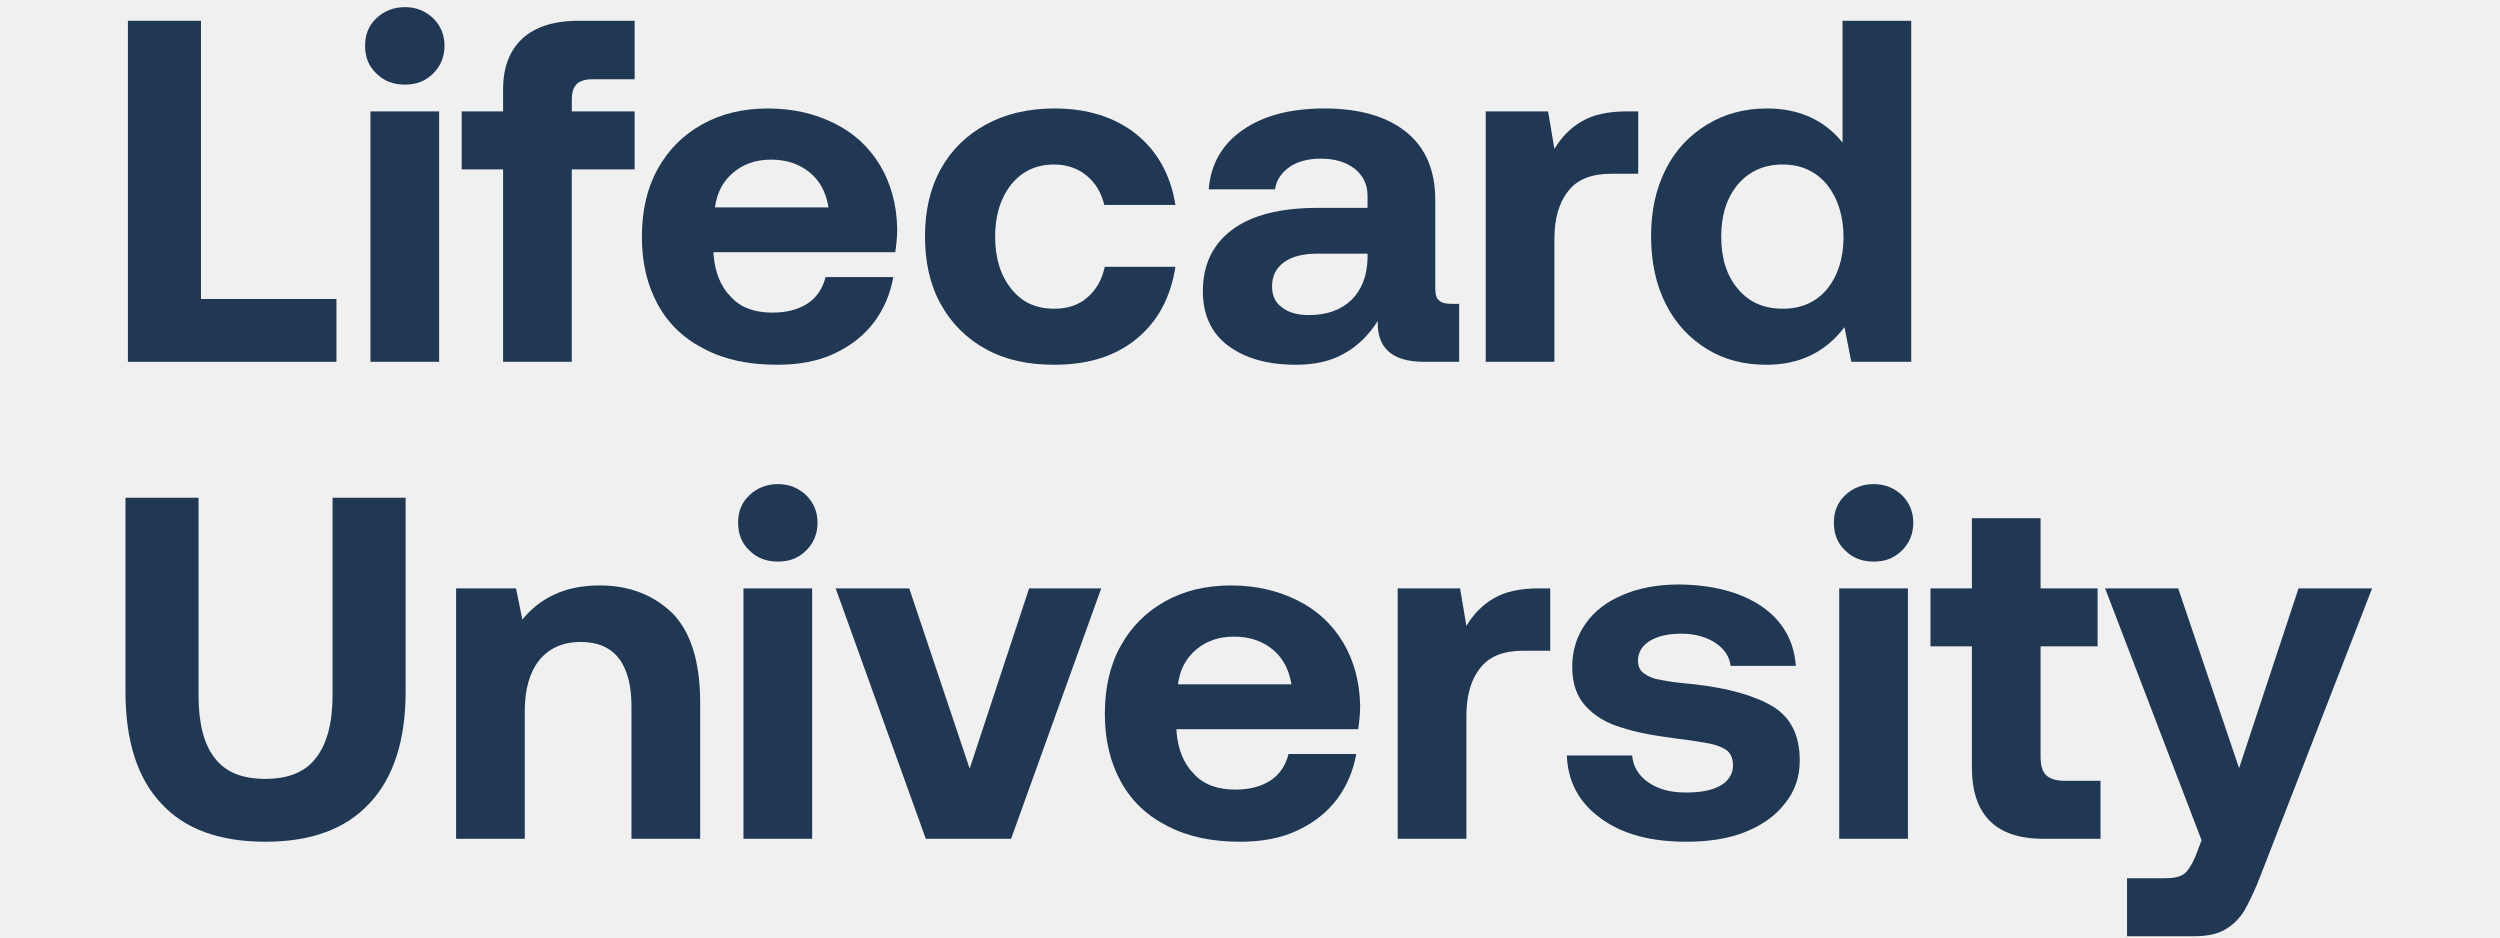
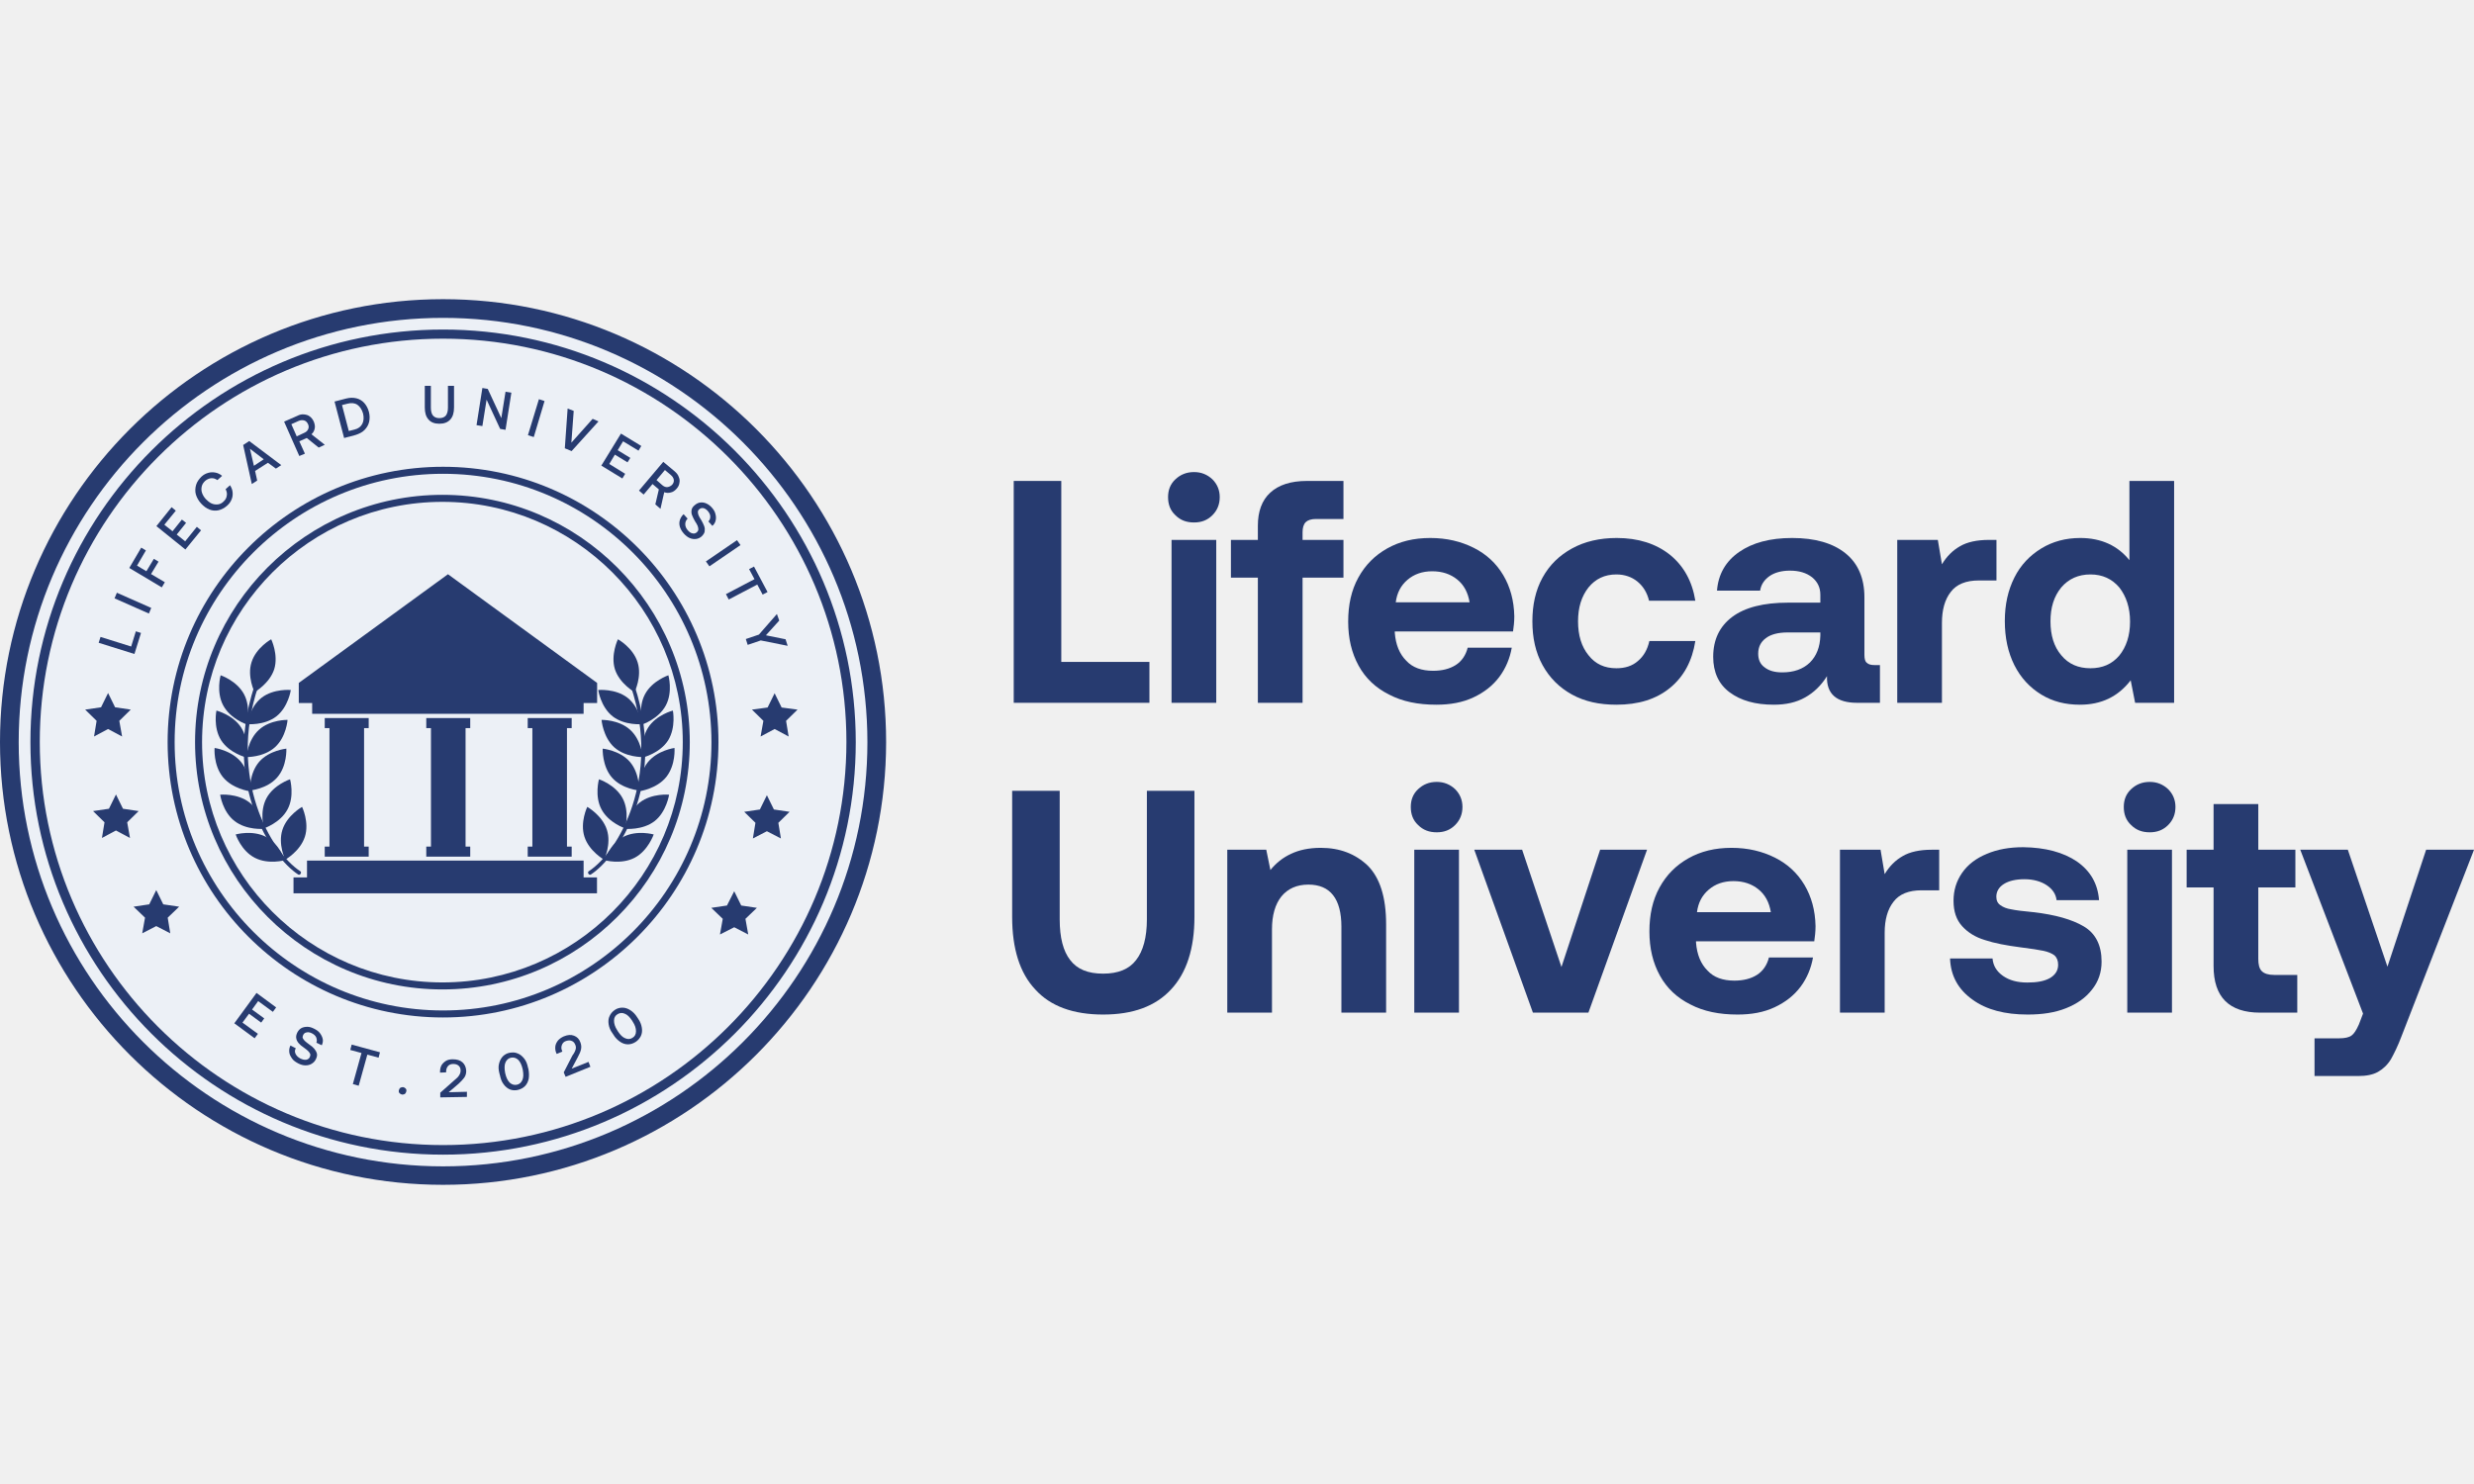
- <svg xmlns="http://www.w3.org/2000/svg" width="120" height="45" viewBox="0 0 138 57" fill="none">
-   <path d="M0.777 21.999V1.263H5.22V18.178H13.456V21.999H0.777Z" fill="#203854" />
-   <path d="M19.344 1.115C19.789 1.559 20.026 2.122 20.026 2.774C20.026 3.455 19.789 4.018 19.344 4.462C18.87 4.936 18.308 5.144 17.626 5.144C16.915 5.144 16.352 4.936 15.878 4.462C15.405 4.018 15.197 3.455 15.197 2.774C15.197 2.122 15.405 1.559 15.878 1.115C16.352 0.671 16.915 0.434 17.626 0.434C18.308 0.434 18.87 0.671 19.344 1.115ZM15.523 6.773H19.7V21.999H15.523V6.773Z" fill="#203854" />
-   <path d="M23.588 6.773V5.44C23.588 4.107 23.973 3.09 24.743 2.359C25.514 1.648 26.639 1.263 28.18 1.263H31.586V4.818H29.009C28.565 4.818 28.239 4.936 28.061 5.114C27.854 5.321 27.765 5.647 27.765 6.062V6.773H31.586V10.298H27.765V21.999H23.588V10.298H21.07V6.773H23.588Z" fill="#203854" />
-   <path d="M32.975 10.298C33.627 9.113 34.516 8.224 35.671 7.573C36.826 6.921 38.159 6.595 39.7 6.595C41.24 6.595 42.573 6.921 43.758 7.513C44.943 8.106 45.861 8.965 46.513 10.061C47.165 11.157 47.52 12.431 47.55 13.912C47.55 14.445 47.49 14.919 47.431 15.334H36.382V15.452C36.471 16.578 36.826 17.437 37.448 18.059C38.041 18.711 38.9 19.007 39.966 19.007C40.796 19.007 41.507 18.829 42.069 18.474C42.632 18.118 43.017 17.556 43.195 16.845H47.313C47.135 17.852 46.75 18.77 46.157 19.57C45.535 20.399 44.736 21.021 43.728 21.495C42.721 21.969 41.566 22.177 40.262 22.177C38.544 22.177 37.093 21.881 35.849 21.229C34.605 20.607 33.657 19.718 33.005 18.533C32.353 17.348 32.027 15.986 32.027 14.416C32.027 12.846 32.324 11.483 32.975 10.298ZM43.373 12.609C43.225 11.69 42.84 10.979 42.218 10.476C41.596 9.972 40.825 9.706 39.877 9.706C38.959 9.706 38.189 9.972 37.567 10.505C36.945 11.039 36.589 11.72 36.471 12.609H43.373Z" fill="#203854" />
-   <path d="M62.096 20.607C60.793 21.673 59.134 22.177 57.09 22.177C55.49 22.177 54.128 21.881 52.943 21.229C51.758 20.577 50.839 19.659 50.188 18.474C49.536 17.289 49.24 15.926 49.24 14.386C49.24 12.846 49.536 11.483 50.188 10.298C50.839 9.113 51.758 8.224 52.943 7.573C54.128 6.921 55.52 6.595 57.12 6.595C59.134 6.595 60.793 7.128 62.096 8.165C63.37 9.202 64.17 10.624 64.466 12.46H60.141C59.963 11.72 59.608 11.127 59.075 10.683C58.541 10.239 57.86 10.002 57.09 10.002C55.994 10.002 55.135 10.416 54.483 11.216C53.831 12.046 53.505 13.083 53.505 14.386C53.505 15.689 53.831 16.756 54.483 17.556C55.135 18.385 55.994 18.77 57.09 18.77C57.89 18.77 58.571 18.563 59.104 18.089C59.637 17.645 59.993 17.022 60.171 16.223H64.466C64.17 18.089 63.4 19.54 62.096 20.607Z" fill="#203854" />
-   <path d="M81.716 18.474V21.999H79.583C77.657 21.999 76.709 21.17 76.769 19.511C76.206 20.399 75.525 21.051 74.725 21.495C73.895 21.969 72.918 22.177 71.792 22.177C70.074 22.177 68.711 21.792 67.674 21.021C66.638 20.251 66.134 19.126 66.134 17.704C66.134 16.104 66.727 14.86 67.911 13.971C69.096 13.083 70.844 12.638 73.125 12.638H76.147V11.898C76.147 11.216 75.88 10.683 75.376 10.268C74.843 9.854 74.162 9.646 73.303 9.646C72.533 9.646 71.881 9.824 71.407 10.15C70.903 10.505 70.607 10.95 70.518 11.512H66.49C66.608 9.972 67.319 8.758 68.563 7.899C69.807 7.039 71.437 6.595 73.51 6.595C75.643 6.595 77.302 7.069 78.487 8.017C79.672 8.965 80.264 10.357 80.264 12.135V17.496C80.264 17.881 80.323 18.148 80.501 18.267C80.649 18.415 80.886 18.474 81.242 18.474H81.716ZM76.147 15.423H73.095C72.207 15.423 71.525 15.601 71.052 15.956C70.578 16.311 70.341 16.785 70.341 17.407C70.341 17.941 70.518 18.385 70.933 18.681C71.348 19.007 71.881 19.155 72.592 19.155C73.658 19.155 74.517 18.859 75.169 18.237C75.791 17.615 76.117 16.785 76.147 15.719V15.423Z" fill="#203854" />
-   <path d="M92.603 6.773V10.565H90.945C89.76 10.565 88.871 10.92 88.338 11.631C87.775 12.342 87.508 13.319 87.508 14.534V21.999H83.332V6.773H87.123L87.508 9.054C87.953 8.313 88.516 7.75 89.197 7.365C89.849 6.98 90.767 6.773 91.892 6.773H92.603Z" fill="#203854" />
-   <path d="M109.203 1.263V21.999H105.56L105.145 19.896C103.96 21.436 102.39 22.177 100.405 22.177C99.043 22.177 97.858 21.881 96.791 21.229C95.725 20.577 94.866 19.659 94.273 18.474C93.681 17.289 93.385 15.926 93.385 14.356C93.385 12.816 93.681 11.483 94.273 10.298C94.866 9.113 95.725 8.224 96.791 7.573C97.858 6.921 99.072 6.595 100.435 6.595C102.39 6.595 103.931 7.306 105.027 8.669V1.263H109.203ZM104.079 17.585C104.73 16.785 105.086 15.719 105.086 14.416C105.086 13.112 104.73 12.046 104.079 11.216C103.397 10.416 102.509 10.002 101.383 10.002C100.257 10.002 99.339 10.416 98.658 11.216C97.976 12.046 97.65 13.083 97.65 14.386C97.65 15.689 97.976 16.756 98.658 17.556C99.339 18.385 100.257 18.77 101.383 18.77C102.509 18.77 103.397 18.385 104.079 17.585Z" fill="#203854" />
-   <path d="M5.072 30.263V42.29C5.072 43.978 5.398 45.252 6.05 46.082C6.702 46.941 7.709 47.355 9.131 47.355C10.523 47.355 11.56 46.941 12.211 46.082C12.863 45.252 13.219 43.978 13.219 42.29V30.263H17.662V42.053C17.662 45.015 16.922 47.296 15.47 48.837C14.018 50.407 11.915 51.177 9.131 51.177C6.346 51.177 4.213 50.407 2.791 48.837C1.34 47.296 0.629 45.015 0.629 42.053V30.263H5.072Z" fill="#203854" />
-   <path d="M33.853 37.254C34.979 38.38 35.571 40.187 35.571 42.734V50.999H31.394V42.971C31.394 40.364 30.358 39.031 28.314 39.031C27.218 39.031 26.388 39.416 25.796 40.127C25.203 40.868 24.907 41.905 24.907 43.208V50.999H20.73V35.773H24.374L24.759 37.669C25.292 37.017 25.914 36.514 26.684 36.158C27.425 35.803 28.343 35.595 29.469 35.595C31.246 35.595 32.698 36.158 33.853 37.254Z" fill="#203854" />
-   <path d="M42.024 30.115C42.469 30.559 42.706 31.122 42.706 31.774C42.706 32.455 42.469 33.018 42.024 33.462C41.55 33.936 40.987 34.144 40.306 34.144C39.595 34.144 39.032 33.936 38.558 33.462C38.084 33.018 37.877 32.455 37.877 31.774C37.877 31.122 38.084 30.559 38.558 30.115C39.032 29.671 39.595 29.434 40.306 29.434C40.987 29.434 41.55 29.671 42.024 30.115ZM38.203 35.773H42.38V50.999H38.203V35.773Z" fill="#203854" />
-   <path d="M43.809 35.773H48.282L51.956 46.733L55.57 35.773H59.954L54.474 50.999H49.289L43.809 35.773Z" fill="#203854" />
-   <path d="M61.123 39.298C61.774 38.113 62.663 37.224 63.818 36.573C64.974 35.921 66.307 35.595 67.847 35.595C69.388 35.595 70.721 35.921 71.905 36.514C73.09 37.106 74.009 37.965 74.66 39.061C75.312 40.157 75.668 41.431 75.697 42.912C75.697 43.445 75.638 43.919 75.579 44.334H64.529V44.452C64.618 45.578 64.974 46.437 65.596 47.059C66.188 47.711 67.047 48.007 68.114 48.007C68.943 48.007 69.654 47.829 70.217 47.474C70.78 47.118 71.165 46.556 71.343 45.845H75.46C75.282 46.852 74.897 47.77 74.305 48.57C73.683 49.399 72.883 50.022 71.876 50.495C70.869 50.969 69.713 51.177 68.41 51.177C66.692 51.177 65.24 50.88 63.996 50.229C62.752 49.607 61.804 48.718 61.152 47.533C60.501 46.348 60.175 44.986 60.175 43.416C60.175 41.846 60.471 40.483 61.123 39.298ZM71.52 41.609C71.372 40.69 70.987 39.979 70.365 39.476C69.743 38.972 68.973 38.706 68.025 38.706C67.106 38.706 66.336 38.972 65.714 39.505C65.092 40.039 64.737 40.72 64.618 41.609H71.52Z" fill="#203854" />
-   <path d="M87.252 35.773V39.565H85.593C84.408 39.565 83.519 39.92 82.986 40.631C82.423 41.342 82.157 42.319 82.157 43.534V50.999H77.98V35.773H81.772L82.157 38.054C82.601 37.313 83.164 36.75 83.845 36.365C84.497 35.98 85.415 35.773 86.541 35.773H87.252Z" fill="#203854" />
-   <path d="M92.235 45.934C92.294 46.615 92.62 47.148 93.212 47.563C93.805 47.977 94.545 48.185 95.493 48.185C96.382 48.185 97.063 48.066 97.596 47.77C98.1 47.474 98.367 47.059 98.367 46.526C98.367 46.141 98.248 45.845 98.011 45.637C97.774 45.46 97.419 45.311 97.004 45.223C96.559 45.134 95.849 45.015 94.871 44.897C93.508 44.719 92.412 44.512 91.524 44.215C90.635 43.949 89.924 43.505 89.391 42.912C88.858 42.319 88.591 41.549 88.591 40.542C88.591 39.565 88.858 38.706 89.391 37.935C89.924 37.165 90.694 36.573 91.701 36.158C92.679 35.743 93.805 35.536 95.108 35.536C97.182 35.566 98.841 36.01 100.114 36.869C101.388 37.758 102.069 38.943 102.188 40.483H98.218C98.159 39.92 97.833 39.446 97.3 39.091C96.767 38.735 96.056 38.528 95.227 38.528C94.427 38.528 93.775 38.676 93.301 38.972C92.827 39.268 92.59 39.683 92.59 40.157C92.59 40.513 92.709 40.779 92.975 40.957C93.212 41.135 93.568 41.283 93.982 41.342C94.397 41.431 95.078 41.52 96.056 41.609C98.1 41.846 99.67 42.29 100.766 42.942C101.862 43.593 102.425 44.689 102.425 46.23C102.425 47.237 102.129 48.096 101.536 48.837C100.944 49.607 100.144 50.17 99.107 50.584C98.07 50.999 96.885 51.177 95.523 51.177C93.39 51.177 91.672 50.732 90.368 49.785C89.035 48.837 88.324 47.563 88.265 45.934H92.235Z" fill="#203854" />
-   <path d="M108.647 30.115C109.091 30.559 109.328 31.122 109.328 31.774C109.328 32.455 109.091 33.018 108.647 33.462C108.173 33.936 107.61 34.144 106.929 34.144C106.218 34.144 105.655 33.936 105.181 33.462C104.707 33.018 104.5 32.455 104.5 31.774C104.5 31.122 104.707 30.559 105.181 30.115C105.655 29.671 106.218 29.434 106.929 29.434C107.61 29.434 108.173 29.671 108.647 30.115ZM104.825 35.773H109.002V50.999H104.825V35.773Z" fill="#203854" />
-   <path d="M112.891 39.298H110.373V35.773H112.891V31.507H117.067V35.773H120.533V39.298H117.067V45.963C117.067 46.496 117.156 46.882 117.393 47.118C117.63 47.355 118.015 47.474 118.548 47.474H120.711V50.999H117.245C114.342 50.999 112.891 49.547 112.891 46.645V39.298Z" fill="#203854" />
-   <path d="M125.434 35.773L129.137 46.704L132.751 35.773H137.224L130.47 53.161C130.115 54.109 129.759 54.82 129.463 55.354C129.137 55.887 128.722 56.272 128.248 56.538C127.774 56.805 127.152 56.924 126.382 56.924H122.324V53.398H124.634C125.168 53.398 125.553 53.31 125.79 53.132C126.027 52.954 126.234 52.628 126.471 52.095L126.856 51.088L120.991 35.773H125.434Z" fill="#203854" />
+ <svg xmlns="http://www.w3.org/2000/svg" width="150" height="90" viewBox="0 0 229 82" fill="none">
+   <g clip-path="url(#clip0_433_7019)">
+     <path d="M81.132 41.012C81.132 63.173 63.169 81.157 40.987 81.157C18.826 81.136 0.863 63.173 0.863 41.012C0.863 18.851 18.826 0.867 41.008 0.867C63.169 0.867 81.132 18.83 81.132 41.012Z" fill="#E8F0FC" fill-opacity="0.5" />
+     <path d="M41.011 82C18.395 82 0 63.605 0 41.011C0 18.395 18.395 0 41.011 0C63.626 0 82.022 18.395 82.022 41.011C82 63.605 63.605 82 41.011 82ZM41.011 1.731C19.348 1.731 1.731 19.348 1.731 41.011C1.731 62.674 19.348 80.29 41.011 80.29C62.674 80.29 80.29 62.674 80.29 41.011C80.269 19.348 62.652 1.731 41.011 1.731Z" fill="#273B70" />
+     <path d="M41.009 66.505C26.964 66.505 15.516 55.078 15.516 41.011C15.516 26.944 26.942 15.518 41.009 15.518C55.077 15.518 66.503 26.944 66.503 41.011C66.482 55.057 55.055 66.505 41.009 66.505ZM41.009 16.167C27.31 16.167 16.165 27.312 16.165 41.011C16.165 54.711 27.31 65.856 41.009 65.856C54.709 65.856 65.854 54.711 65.854 41.011C65.832 27.312 54.709 16.167 41.009 16.167Z" fill="#273B70" />
+     <path d="M41.014 79.207C19.956 79.207 2.816 62.067 2.816 41.01C2.816 19.953 19.956 2.812 41.014 2.812C62.071 2.812 79.211 19.953 79.211 41.01C79.211 62.067 62.071 79.207 41.014 79.207ZM41.014 3.657C20.433 3.657 3.682 20.407 3.682 40.988C3.682 61.569 20.433 78.32 41.014 78.32C61.595 78.32 78.346 61.569 78.346 40.988C78.346 20.407 61.595 3.657 41.014 3.657Z" fill="#273B70" />
+     <path d="M40.952 63.909C28.334 63.909 18.055 53.629 18.055 41.012C18.055 28.395 28.334 18.115 40.952 18.115C53.569 18.115 63.848 28.395 63.848 41.012C63.848 53.629 53.59 63.909 40.952 63.909ZM40.952 18.765C28.681 18.765 18.704 28.741 18.704 41.012C18.704 53.283 28.681 63.26 40.952 63.26C53.222 63.26 63.199 53.283 63.199 41.012C63.199 28.741 53.222 18.765 40.952 18.765Z" fill="#273B70" />
+     <path d="M71.701 36.486L72.35 37.806L73.822 38.001L72.761 39.04L72.999 40.49L71.701 39.797L70.402 40.49L70.662 39.04L69.602 38.001L71.052 37.806L71.701 36.486Z" fill="#273B70" />
+     <path d="M67.961 54.818L68.61 56.139L70.06 56.355L68.999 57.372L69.259 58.822L67.961 58.151L66.641 58.822L66.9 57.372L65.84 56.355L67.29 56.139L67.961 54.818Z" fill="#273B70" />
+     <path d="M70.986 45.928L71.635 47.248L73.085 47.464L72.046 48.481L72.284 49.931L70.986 49.261L69.688 49.931L69.925 48.481L68.887 47.464L70.337 47.248L70.986 45.928Z" fill="#273B70" />
+     <path d="M10.004 36.465L9.354 37.785L7.883 38.001L8.943 39.04L8.705 40.49L10.004 39.798L11.302 40.49L11.043 39.04L12.103 38.001L10.653 37.785L10.004 36.465Z" fill="#273B70" />
+     <path d="M14.463 54.711L13.813 56.031L12.363 56.248L13.424 57.265L13.164 58.715L14.463 58.044L15.761 58.715L15.523 57.265L16.583 56.248L15.112 56.031L14.463 54.711Z" fill="#273B70" />
+     <path d="M10.734 45.859L10.085 47.179L8.613 47.396L9.674 48.435L9.436 49.885L10.734 49.192L12.033 49.885L11.773 48.435L12.833 47.396L11.383 47.179L10.734 45.859Z" fill="#273B70" />
+     <path d="M55.271 37.391H27.656V35.53L41.464 25.467L55.271 35.53V37.391Z" fill="#273B70" />
+     <path d="M54.02 36.268H28.895V38.389H54.02V36.268Z" fill="#273B70" />
+     <path d="M54.02 51.98H28.418V53.56H54.02V51.98Z" fill="#273B70" />
+     <path d="M55.259 53.537H27.168V55.009H55.259V53.537Z" fill="#273B70" />
+     <path d="M34.127 38.783H30.059V39.714H34.127V38.783Z" fill="#273B70" />
+     <path d="M34.127 50.684H30.059V51.614H34.127V50.684Z" fill="#273B70" />
+     <path d="M33.699 39.232H30.496V50.746H33.699V39.232Z" fill="#273B70" />
+     <path d="M43.526 38.783H39.457V39.714H43.526V38.783Z" fill="#273B70" />
+     <path d="M43.526 50.684H39.457V51.614H43.526V50.684Z" fill="#273B70" />
+     <path d="M43.094 39.232H39.891V50.746H43.094V39.232Z" fill="#273B70" />
+     <path d="M52.916 38.783H48.848V39.714H52.916V38.783Z" fill="#273B70" />
+     <path d="M52.916 50.684H48.848V51.614H52.916V50.684Z" fill="#273B70" />
+     <path d="M52.48 39.236H49.277V50.75H52.48V39.236Z" fill="#273B70" />
+     <path d="M25.383 34.258C24.95 35.6 23.565 36.379 23.565 36.379C23.565 36.379 22.851 34.951 23.284 33.609C23.717 32.246 25.102 31.488 25.102 31.488C25.102 31.488 25.794 32.917 25.383 34.258Z" fill="#273B70" />
+     <path d="M25.576 38.632C24.451 39.497 22.871 39.346 22.871 39.346C22.871 39.346 23.109 37.766 24.213 36.9C25.338 36.035 26.918 36.186 26.918 36.186C26.918 36.186 26.702 37.744 25.576 38.632Z" fill="#273B70" />
+     <path d="M20.661 37.614C21.331 38.869 22.825 39.367 22.825 39.367C22.825 39.367 23.258 37.83 22.587 36.575C21.916 35.32 20.422 34.822 20.422 34.822C20.422 34.822 19.99 36.359 20.661 37.614Z" fill="#273B70" />
+     <path d="M25.449 41.486C24.388 42.438 22.809 42.394 22.809 42.394C22.809 42.394 22.917 40.815 23.977 39.862C25.038 38.91 26.617 38.953 26.617 38.953C26.617 38.953 26.509 40.533 25.449 41.486Z" fill="#273B70" />
+     <path d="M20.467 40.838C21.224 42.029 22.761 42.418 22.761 42.418C22.761 42.418 23.085 40.86 22.328 39.67C21.57 38.479 20.034 38.09 20.034 38.09C20.034 38.09 19.709 39.626 20.467 40.838Z" fill="#273B70" />
+     <path d="M25.64 44.299C24.71 45.359 23.13 45.489 23.13 45.489C23.13 45.489 23.065 43.909 23.995 42.827C24.926 41.767 26.506 41.615 26.506 41.615C26.506 41.615 26.593 43.238 25.64 44.299Z" fill="#273B70" />
+     <path d="M20.62 44.234C21.507 45.338 23.087 45.554 23.087 45.554C23.087 45.554 23.217 43.975 22.329 42.871C21.442 41.767 19.862 41.551 19.862 41.551C19.862 41.551 19.732 43.109 20.62 44.234Z" fill="#273B70" />
+     <path d="M26.612 47.243C25.941 48.498 24.426 48.996 24.426 48.996C24.426 48.996 23.994 47.459 24.665 46.204C25.335 44.949 26.85 44.451 26.85 44.451C26.85 44.451 27.283 46.009 26.612 47.243Z" fill="#273B70" />
+     <path d="M21.721 48.325C22.846 49.191 24.426 49.039 24.426 49.039C24.426 49.039 24.188 47.459 23.084 46.593C21.959 45.728 20.379 45.879 20.379 45.879C20.379 45.879 20.595 47.459 21.721 48.325Z" fill="#273B70" />
+     <path d="M28.22 49.776C27.787 51.118 26.402 51.897 26.402 51.897C26.402 51.897 25.709 50.468 26.142 49.127C26.575 47.785 27.96 47.006 27.96 47.006C27.96 47.006 28.653 48.434 28.22 49.776Z" fill="#273B70" />
+     <path d="M23.591 51.724C24.846 52.373 26.383 51.94 26.383 51.94C26.383 51.94 25.863 50.425 24.608 49.776C23.353 49.127 21.816 49.559 21.816 49.559C21.816 49.559 22.314 51.074 23.591 51.724Z" fill="#273B70" />
+     <path d="M27.631 53.282C27.61 53.282 27.61 53.26 27.588 53.26C26.398 52.481 24.601 50.425 23.498 47.266C22.61 44.755 21.918 40.73 23.562 35.774C23.584 35.687 23.692 35.644 23.779 35.666C23.866 35.687 23.909 35.795 23.887 35.882C21.095 44.301 25.034 51.161 27.783 52.957C27.869 53.001 27.891 53.109 27.826 53.195C27.783 53.282 27.718 53.304 27.631 53.282Z" fill="#273B70" />
+     <path d="M56.916 34.258C57.348 35.6 58.733 36.379 58.733 36.379C58.733 36.379 59.448 34.951 59.015 33.609C58.582 32.246 57.197 31.488 57.197 31.488C57.197 31.488 56.504 32.917 56.916 34.258Z" fill="#273B70" />
+     <path d="M56.717 38.632C57.842 39.497 59.422 39.346 59.422 39.346C59.422 39.346 59.184 37.766 58.08 36.9C56.955 36.035 55.375 36.186 55.375 36.186C55.375 36.186 55.591 37.744 56.717 38.632Z" fill="#273B70" />
+     <path d="M61.63 37.614C60.959 38.869 59.465 39.367 59.465 39.367C59.465 39.367 59.033 37.83 59.704 36.575C60.374 35.32 61.868 34.822 61.868 34.822C61.868 34.822 62.301 36.359 61.63 37.614Z" fill="#273B70" />
+     <path d="M56.848 41.486C57.909 42.438 59.489 42.394 59.489 42.394C59.489 42.394 59.38 40.815 58.32 39.862C57.26 38.91 55.68 38.953 55.68 38.953C55.68 38.953 55.809 40.533 56.848 41.486Z" fill="#273B70" />
+     <path d="M61.851 40.838C61.094 42.029 59.557 42.418 59.557 42.418C59.557 42.418 59.233 40.86 59.99 39.67C60.748 38.479 62.284 38.09 62.284 38.09C62.284 38.09 62.587 39.626 61.851 40.838Z" fill="#273B70" />
+     <path d="M56.652 44.299C57.582 45.359 59.162 45.489 59.162 45.489C59.162 45.489 59.227 43.909 58.297 42.827C57.366 41.767 55.786 41.615 55.786 41.615C55.786 41.615 55.721 43.238 56.652 44.299Z" fill="#273B70" />
+     <path d="M61.677 44.234C60.79 45.338 59.21 45.554 59.21 45.554C59.21 45.554 59.08 43.975 59.967 42.871C60.855 41.767 62.434 41.551 62.434 41.551C62.434 41.551 62.564 43.109 61.677 44.234Z" fill="#273B70" />
+     <path d="M55.68 47.243C56.351 48.498 57.866 48.996 57.866 48.996C57.866 48.996 58.299 47.459 57.628 46.204C56.957 44.949 55.442 44.451 55.442 44.451C55.442 44.451 55.009 46.009 55.68 47.243Z" fill="#273B70" />
+     <path d="M60.592 48.325C59.467 49.191 57.887 49.039 57.887 49.039C57.887 49.039 58.125 47.459 59.228 46.593C60.354 45.728 61.934 45.879 61.934 45.879C61.934 45.879 61.696 47.459 60.592 48.325Z" fill="#273B70" />
+     <path d="M54.099 49.776C54.532 51.118 55.917 51.897 55.917 51.897C55.917 51.897 56.61 50.468 56.177 49.127C55.744 47.785 54.359 47.006 54.359 47.006C54.359 47.006 53.666 48.434 54.099 49.776Z" fill="#273B70" />
+     <path d="M58.733 51.724C57.478 52.373 55.941 51.94 55.941 51.94C55.941 51.94 56.461 50.425 57.716 49.776C58.971 49.127 60.508 49.559 60.508 49.559C60.508 49.559 59.988 51.074 58.733 51.724Z" fill="#273B70" />
+     <path d="M54.662 53.282C54.684 53.282 54.684 53.26 54.706 53.26C55.896 52.481 57.692 50.425 58.796 47.266C59.683 44.755 60.376 40.73 58.731 35.774C58.709 35.687 58.601 35.644 58.514 35.666C58.428 35.687 58.385 35.795 58.406 35.882C61.198 44.301 57.259 51.161 54.511 52.957C54.424 53.001 54.403 53.109 54.467 53.195C54.511 53.282 54.597 53.304 54.662 53.282Z" fill="#273B70" />
+     <path d="M9.133 31.812L9.306 31.271L12.141 32.159L12.574 30.752L13.05 30.903L12.444 32.851L9.133 31.812Z" fill="#273B70" />
+     <path d="M10.818 27.18L13.999 28.586L13.783 29.106L10.602 27.699L10.818 27.18Z" fill="#273B70" />
+     <path d="M13.072 23.004L13.505 23.264L12.683 24.67L13.549 25.19L14.241 24.043L14.674 24.302L13.981 25.449L15.258 26.207L14.977 26.683L11.969 24.887L13.072 23.004Z" fill="#273B70" />
+     <path d="M15.883 19.26L16.273 19.584L15.212 20.883L15.97 21.489L16.835 20.407L17.225 20.71L16.359 21.792L17.139 22.419L18.221 21.078L18.61 21.402L17.16 23.177L14.477 21.013L15.883 19.26Z" fill="#273B70" />
+     <path d="M18.155 17.183C18.241 16.901 18.415 16.663 18.653 16.425C18.847 16.252 19.042 16.144 19.28 16.079C19.497 16.014 19.713 16.014 19.951 16.058C20.168 16.101 20.384 16.209 20.557 16.36L20.124 16.75C19.93 16.62 19.735 16.555 19.54 16.577C19.345 16.599 19.15 16.685 18.977 16.837C18.826 16.988 18.718 17.14 18.674 17.334C18.631 17.529 18.631 17.724 18.696 17.919C18.761 18.113 18.869 18.308 19.042 18.503C19.215 18.676 19.388 18.828 19.583 18.914C19.778 19.001 19.973 19.022 20.168 19.001C20.362 18.979 20.535 18.893 20.687 18.741C20.86 18.59 20.968 18.395 20.99 18.2C21.033 18.005 20.99 17.789 20.882 17.594L21.293 17.226C21.423 17.443 21.509 17.637 21.531 17.875C21.553 18.092 21.531 18.308 21.444 18.525C21.358 18.741 21.228 18.936 21.033 19.109C20.795 19.325 20.514 19.477 20.233 19.542C19.951 19.607 19.67 19.585 19.388 19.477C19.107 19.369 18.847 19.174 18.609 18.914C18.371 18.654 18.22 18.373 18.133 18.092C18.047 17.811 18.068 17.464 18.155 17.183Z" fill="#273B70" />
+     <path d="M22.508 13.503L23.07 13.135L26.035 15.364L25.538 15.688L24.802 15.147L23.611 15.905L23.806 16.792L23.309 17.117L22.508 13.503ZM24.412 14.823L23.135 13.849L23.503 15.429L24.412 14.823Z" fill="#273B70" />
+     <path d="M28.136 10.668C28.331 10.689 28.526 10.732 28.677 10.862C28.829 10.97 28.959 11.144 29.045 11.338C29.132 11.555 29.175 11.771 29.132 11.966C29.089 12.182 29.002 12.356 28.829 12.507L30.062 13.481L29.5 13.741L28.396 12.853L27.704 13.156L28.223 14.303L27.704 14.52L26.297 11.338L27.53 10.797C27.725 10.689 27.942 10.646 28.136 10.668ZM28.158 12.377C28.353 12.291 28.461 12.182 28.526 12.031C28.591 11.879 28.591 11.728 28.504 11.555C28.418 11.382 28.309 11.274 28.158 11.23C28.007 11.187 27.833 11.187 27.639 11.274L26.968 11.576L27.465 12.702L28.158 12.377Z" fill="#273B70" />
+     <path d="M32.047 9.197C32.393 9.11 32.696 9.11 32.977 9.175C33.259 9.24 33.519 9.392 33.713 9.608C33.908 9.824 34.06 10.106 34.146 10.43C34.233 10.755 34.233 11.08 34.168 11.361C34.103 11.642 33.951 11.902 33.735 12.118C33.519 12.335 33.237 12.465 32.913 12.573L31.852 12.854L30.965 9.478L32.047 9.197ZM33.54 11.534C33.67 11.274 33.692 10.95 33.605 10.582C33.497 10.214 33.324 9.954 33.086 9.781C32.826 9.608 32.523 9.586 32.177 9.673L31.657 9.803L32.285 12.205L32.804 12.075C33.172 11.989 33.41 11.794 33.54 11.534Z" fill="#273B70" />
+     <path d="M39.883 10.04C39.883 10.365 39.948 10.624 40.078 10.776C40.208 10.927 40.402 11.014 40.662 11.014C40.943 11.014 41.138 10.927 41.268 10.776C41.398 10.603 41.463 10.365 41.463 10.04V8.027H42.026V10.018C42.026 10.516 41.917 10.884 41.679 11.144C41.441 11.403 41.117 11.533 40.662 11.533C40.229 11.533 39.883 11.403 39.667 11.144C39.428 10.884 39.32 10.516 39.32 10.018V8.027H39.883V10.04Z" fill="#273B70" />
+     <path d="M44.65 8.223L45.148 8.309L46.403 11.014L46.793 8.569L47.334 8.655L46.793 12.097L46.295 12.01L45.04 9.305L44.65 11.75L44.109 11.664L44.65 8.223Z" fill="#273B70" />
+     <path d="M50.404 9.433L49.408 12.766L48.867 12.593L49.884 9.26L50.404 9.433Z" fill="#273B70" />
+     <path d="M53.104 10.343L52.887 13.287L54.857 11.079L55.398 11.317L52.909 14.066L52.281 13.806L52.541 10.127L53.104 10.343Z" fill="#273B70" />
+     <path d="M59.361 13.592L59.101 14.025L57.673 13.159L57.175 13.982L58.344 14.696L58.084 15.107L56.915 14.393L56.396 15.259L57.868 16.168L57.608 16.601L55.66 15.41L57.478 12.445L59.361 13.592Z" fill="#273B70" />
+     <path d="M62.824 16.446C62.91 16.64 62.932 16.814 62.889 17.008C62.867 17.203 62.78 17.376 62.629 17.549C62.477 17.723 62.304 17.852 62.088 17.896C61.871 17.96 61.677 17.939 61.482 17.874L61.136 19.41L60.659 18.999L60.984 17.614L60.4 17.116L59.577 18.09L59.145 17.723L61.395 15.06L62.434 15.926C62.629 16.099 62.759 16.251 62.824 16.446ZM61.309 17.225C61.46 17.355 61.633 17.419 61.785 17.398C61.936 17.376 62.088 17.311 62.218 17.181C62.347 17.03 62.391 16.878 62.369 16.727C62.347 16.576 62.261 16.424 62.109 16.294L61.547 15.818L60.768 16.749L61.309 17.225Z" fill="#273B70" />
+     <path d="M63.429 20.839C63.429 21.034 63.516 21.228 63.667 21.401C63.797 21.553 63.949 21.661 64.1 21.683C64.252 21.726 64.382 21.683 64.511 21.575C64.598 21.488 64.641 21.401 64.641 21.315C64.641 21.207 64.62 21.12 64.576 20.99C64.533 20.882 64.446 20.731 64.317 20.536C64.208 20.341 64.122 20.168 64.057 19.995C63.992 19.843 63.992 19.67 64.014 19.519C64.035 19.367 64.143 19.194 64.317 19.064C64.468 18.934 64.641 18.848 64.814 18.826C65.009 18.805 65.182 18.826 65.377 18.913C65.572 18.999 65.745 19.129 65.896 19.302C66.048 19.475 66.178 19.67 66.221 19.887C66.286 20.103 66.286 20.298 66.243 20.493C66.199 20.687 66.091 20.86 65.94 20.99L65.572 20.579C65.702 20.449 65.745 20.298 65.745 20.125C65.745 19.951 65.658 19.778 65.528 19.627C65.399 19.475 65.269 19.389 65.117 19.346C64.966 19.324 64.836 19.346 64.728 19.454C64.641 19.519 64.598 19.605 64.598 19.713C64.598 19.8 64.62 19.908 64.663 20.017C64.706 20.125 64.793 20.276 64.922 20.471C65.031 20.666 65.117 20.839 65.182 21.012C65.247 21.185 65.247 21.337 65.225 21.51C65.204 21.661 65.096 21.813 64.944 21.964C64.793 22.094 64.62 22.181 64.425 22.202C64.23 22.224 64.035 22.202 63.84 22.116C63.646 22.029 63.472 21.899 63.299 21.704C63.126 21.51 62.996 21.293 62.931 21.077C62.867 20.86 62.867 20.644 62.931 20.449C62.996 20.255 63.105 20.06 63.278 19.908L63.646 20.319C63.494 20.471 63.429 20.644 63.429 20.839Z" fill="#273B70" />
+     <path d="M68.543 22.767L65.665 24.736L65.34 24.282L68.218 22.312L68.543 22.767Z" fill="#273B70" />
+     <path d="M71.047 27.115L70.593 27.353L70.095 26.422L67.455 27.807L67.195 27.31L69.836 25.924L69.338 24.994L69.792 24.756L71.047 27.115Z" fill="#273B70" />
+     <path d="M72.13 29.756L70.896 31.12L72.714 31.488L72.909 32.094L70.42 31.596L69.208 32.007L69.035 31.466L70.247 31.055L71.913 29.15L72.13 29.756Z" fill="#273B70" />
+     <path d="M25.561 65.574L25.258 65.985L23.895 64.99L23.332 65.769L24.458 66.591L24.176 66.981L23.051 66.159L22.445 66.981L23.873 68.02L23.57 68.431L21.688 67.046L23.744 64.232L25.561 65.574Z" fill="#273B70" />
+     <path d="M27.361 69.88C27.448 70.053 27.599 70.204 27.816 70.312C28.011 70.399 28.184 70.442 28.335 70.421C28.487 70.399 28.617 70.312 28.681 70.161C28.725 70.053 28.747 69.966 28.703 69.858C28.66 69.771 28.595 69.685 28.508 69.598C28.422 69.512 28.27 69.403 28.097 69.274C27.902 69.144 27.751 69.014 27.643 68.884C27.535 68.754 27.448 68.603 27.426 68.451C27.383 68.278 27.426 68.105 27.513 67.91C27.599 67.737 27.729 67.586 27.881 67.499C28.032 67.412 28.227 67.369 28.444 67.369C28.66 67.369 28.855 67.434 29.071 67.542C29.288 67.65 29.482 67.78 29.612 67.954C29.742 68.127 29.828 68.3 29.872 68.495C29.915 68.689 29.872 68.884 29.785 69.079L29.288 68.841C29.352 68.668 29.331 68.516 29.266 68.343C29.201 68.192 29.049 68.062 28.876 67.975C28.703 67.888 28.53 67.845 28.379 67.888C28.227 67.91 28.119 67.997 28.054 68.148C28.011 68.256 27.989 68.343 28.032 68.43C28.076 68.516 28.14 68.603 28.227 68.689C28.314 68.776 28.465 68.884 28.638 69.014C28.833 69.144 28.985 69.274 29.093 69.403C29.201 69.533 29.288 69.685 29.331 69.836C29.374 69.988 29.331 70.183 29.244 70.356C29.158 70.55 29.028 70.68 28.855 70.788C28.681 70.897 28.487 70.94 28.27 70.94C28.054 70.94 27.837 70.875 27.621 70.767C27.383 70.637 27.167 70.507 27.037 70.312C26.907 70.118 26.799 69.945 26.777 69.728C26.755 69.512 26.777 69.317 26.885 69.1L27.383 69.36C27.275 69.512 27.275 69.706 27.361 69.88Z" fill="#273B70" />
+     <path d="M35.17 69.73L35.041 70.228L34.002 69.946L33.201 72.825L32.66 72.673L33.461 69.795L32.422 69.513L32.552 69.016L35.17 69.73Z" fill="#273B70" />
+     <path d="M37.308 72.953C37.416 72.975 37.481 73.018 37.546 73.083C37.611 73.148 37.632 73.234 37.611 73.343C37.589 73.451 37.546 73.516 37.481 73.581C37.416 73.624 37.33 73.646 37.221 73.646C37.113 73.624 37.048 73.581 36.983 73.516C36.918 73.451 36.897 73.364 36.918 73.256C36.94 73.148 36.983 73.083 37.048 73.018C37.135 72.975 37.221 72.953 37.308 72.953Z" fill="#273B70" />
+     <path d="M42.505 71.849C42.592 71.719 42.635 71.567 42.635 71.416C42.635 71.221 42.57 71.07 42.44 70.961C42.31 70.853 42.159 70.81 41.942 70.81C41.748 70.81 41.575 70.875 41.466 71.005C41.358 71.134 41.293 71.308 41.293 71.524V71.589L40.73 71.611V71.524C40.73 71.308 40.774 71.113 40.86 70.94C40.968 70.766 41.098 70.637 41.272 70.528C41.445 70.42 41.661 70.377 41.899 70.377C42.289 70.377 42.592 70.463 42.808 70.658C43.025 70.853 43.133 71.113 43.154 71.437C43.154 71.675 43.111 71.87 42.981 72.065C42.851 72.238 42.678 72.433 42.44 72.649L41.531 73.428L43.219 73.385V73.861L40.752 73.904V73.472L42.072 72.303C42.289 72.13 42.419 72 42.505 71.849Z" fill="#273B70" />
+     <path d="M46.186 70.81C46.251 70.529 46.359 70.312 46.532 70.117C46.706 69.944 46.922 69.814 47.182 69.771C47.441 69.728 47.679 69.728 47.917 69.836C48.156 69.923 48.35 70.096 48.523 70.312C48.697 70.529 48.805 70.81 48.87 71.135L48.913 71.286C48.978 71.632 48.978 71.935 48.935 72.195C48.87 72.476 48.761 72.693 48.588 72.866C48.415 73.039 48.199 73.147 47.939 73.212C47.679 73.277 47.42 73.255 47.203 73.169C46.987 73.082 46.77 72.909 46.619 72.693C46.446 72.476 46.338 72.173 46.273 71.849L46.23 71.697C46.143 71.373 46.121 71.07 46.186 70.81ZM47.312 70.226C47.074 70.269 46.9 70.42 46.792 70.659C46.684 70.897 46.684 71.221 46.749 71.589L46.77 71.697C46.857 72.065 46.987 72.347 47.182 72.541C47.377 72.714 47.593 72.779 47.831 72.736C48.069 72.693 48.242 72.541 48.35 72.303C48.459 72.065 48.459 71.741 48.394 71.373L48.372 71.264C48.285 70.897 48.156 70.615 47.961 70.42C47.766 70.247 47.55 70.182 47.312 70.226Z" fill="#273B70" />
+     <path d="M53.285 69.448C53.328 69.296 53.307 69.145 53.242 69.015C53.177 68.842 53.047 68.712 52.896 68.669C52.744 68.604 52.571 68.626 52.376 68.69C52.181 68.755 52.073 68.885 52.008 69.058C51.943 69.231 51.943 69.405 52.03 69.599L52.052 69.664L51.532 69.881L51.489 69.794C51.402 69.599 51.381 69.383 51.402 69.188C51.424 68.993 51.511 68.82 51.64 68.647C51.77 68.496 51.943 68.366 52.181 68.258C52.549 68.106 52.852 68.084 53.134 68.193C53.415 68.301 53.61 68.496 53.718 68.799C53.805 69.015 53.826 69.231 53.783 69.448C53.74 69.664 53.631 69.902 53.48 70.184L52.917 71.244L54.475 70.617L54.649 71.071L52.355 72.002L52.181 71.59L52.982 70.032C53.177 69.772 53.242 69.599 53.285 69.448Z" fill="#273B70" />
+     <path d="M56.337 67.132C56.294 66.851 56.316 66.591 56.424 66.375C56.532 66.137 56.684 65.964 56.9 65.812C57.116 65.661 57.355 65.596 57.614 65.596C57.874 65.596 58.112 65.682 58.35 65.834C58.588 65.985 58.804 66.202 58.978 66.483L59.064 66.613C59.259 66.894 59.367 67.175 59.41 67.457C59.454 67.738 59.432 67.976 59.324 68.214C59.216 68.431 59.064 68.626 58.826 68.777C58.588 68.928 58.35 68.993 58.112 68.993C57.874 68.993 57.614 68.907 57.398 68.755C57.181 68.604 56.943 68.388 56.77 68.085L56.684 67.955C56.489 67.695 56.381 67.414 56.337 67.132ZM57.16 66.202C56.943 66.332 56.835 66.526 56.835 66.808C56.835 67.067 56.922 67.37 57.138 67.695L57.203 67.803C57.419 68.128 57.636 68.344 57.874 68.431C58.112 68.539 58.35 68.517 58.545 68.388C58.761 68.258 58.869 68.063 58.869 67.781C58.869 67.5 58.783 67.219 58.566 66.894L58.502 66.786C58.285 66.461 58.069 66.245 57.831 66.158C57.593 66.05 57.376 66.072 57.16 66.202Z" fill="#273B70" />
+   </g>
+   <path d="M93.834 37.371V16.829H98.236V33.585H106.394V37.371H93.834Z" fill="#273B70" />
+   <path d="M112.227 16.683C112.667 17.123 112.902 17.68 112.902 18.326C112.902 19.001 112.667 19.558 112.227 19.999C111.758 20.468 111.2 20.674 110.525 20.674C109.821 20.674 109.263 20.468 108.794 19.999C108.324 19.558 108.119 19.001 108.119 18.326C108.119 17.68 108.324 17.123 108.794 16.683C109.263 16.243 109.821 16.008 110.525 16.008C111.2 16.008 111.758 16.243 112.227 16.683ZM108.442 22.288H112.579V37.371H108.442V22.288Z" fill="#273B70" />
+   <path d="M116.431 22.288V20.967C116.431 19.647 116.812 18.619 117.575 17.915C118.338 17.211 119.454 16.829 120.979 16.829H124.354V20.351H121.801C121.361 20.351 121.038 20.468 120.862 20.644C120.657 20.85 120.569 21.172 120.569 21.583V22.288H124.354V25.78H120.569V37.371H116.431V25.78H113.937V22.288H116.431Z" fill="#273B70" />
+   <path d="M125.73 25.78C126.376 24.606 127.256 23.726 128.4 23.08C129.545 22.434 130.865 22.111 132.391 22.111C133.917 22.111 135.238 22.434 136.412 23.021C137.585 23.608 138.495 24.459 139.141 25.545C139.786 26.631 140.138 27.892 140.168 29.36C140.168 29.888 140.109 30.357 140.05 30.768H129.105V30.886C129.193 32.001 129.545 32.852 130.161 33.468C130.748 34.114 131.599 34.407 132.655 34.407C133.477 34.407 134.181 34.231 134.739 33.879C135.296 33.527 135.678 32.969 135.854 32.265H139.933C139.757 33.263 139.375 34.172 138.788 34.965C138.172 35.786 137.38 36.402 136.382 36.872C135.384 37.341 134.24 37.547 132.949 37.547C131.247 37.547 129.809 37.253 128.577 36.608C127.344 35.992 126.405 35.111 125.759 33.937C125.114 32.764 124.791 31.414 124.791 29.858C124.791 28.303 125.084 26.953 125.73 25.78ZM136.03 28.069C135.883 27.159 135.502 26.454 134.886 25.956C134.269 25.457 133.506 25.193 132.567 25.193C131.658 25.193 130.895 25.457 130.278 25.985C129.662 26.513 129.31 27.188 129.193 28.069H136.03Z" fill="#273B70" />
+   <path d="M154.578 35.992C153.286 37.048 151.643 37.547 149.618 37.547C148.034 37.547 146.684 37.253 145.51 36.608C144.336 35.962 143.427 35.053 142.781 33.879C142.135 32.705 141.842 31.355 141.842 29.829C141.842 28.303 142.135 26.953 142.781 25.78C143.427 24.606 144.336 23.726 145.51 23.08C146.684 22.434 148.063 22.111 149.648 22.111C151.643 22.111 153.286 22.64 154.578 23.667C155.839 24.694 156.632 26.102 156.925 27.922H152.641C152.465 27.188 152.113 26.601 151.584 26.161C151.056 25.721 150.381 25.486 149.618 25.486C148.532 25.486 147.682 25.897 147.036 26.689C146.39 27.511 146.068 28.538 146.068 29.829C146.068 31.12 146.39 32.177 147.036 32.969C147.682 33.791 148.532 34.172 149.618 34.172C150.411 34.172 151.085 33.967 151.614 33.497C152.142 33.057 152.494 32.441 152.67 31.648H156.925C156.632 33.497 155.869 34.935 154.578 35.992Z" fill="#273B70" />
+   <path d="M174.013 33.879V37.371H171.9C169.993 37.371 169.054 36.549 169.112 34.906C168.555 35.786 167.88 36.432 167.088 36.872C166.266 37.341 165.297 37.547 164.182 37.547C162.48 37.547 161.131 37.165 160.103 36.402C159.076 35.639 158.578 34.524 158.578 33.116C158.578 31.531 159.164 30.299 160.338 29.418C161.512 28.538 163.243 28.098 165.503 28.098H168.496V27.364C168.496 26.689 168.232 26.161 167.733 25.75C167.205 25.339 166.53 25.134 165.679 25.134C164.916 25.134 164.27 25.31 163.801 25.633C163.302 25.985 163.009 26.425 162.921 26.983H158.93C159.047 25.457 159.751 24.254 160.984 23.403C162.216 22.552 163.83 22.111 165.884 22.111C167.997 22.111 169.641 22.581 170.814 23.52C171.988 24.459 172.575 25.838 172.575 27.599V32.91C172.575 33.292 172.634 33.556 172.81 33.673C172.956 33.82 173.191 33.879 173.543 33.879H174.013ZM168.496 30.856H165.474C164.593 30.856 163.918 31.032 163.449 31.384C162.979 31.737 162.744 32.206 162.744 32.822C162.744 33.35 162.921 33.791 163.331 34.084C163.742 34.407 164.27 34.554 164.975 34.554C166.031 34.554 166.882 34.26 167.528 33.644C168.144 33.028 168.467 32.206 168.496 31.15V30.856Z" fill="#273B70" />
+   <path d="M184.798 22.288V26.044H183.155C181.981 26.044 181.101 26.396 180.573 27.1C180.015 27.804 179.751 28.773 179.751 29.976V37.371H175.614V22.288H179.37L179.751 24.547C180.191 23.814 180.749 23.256 181.424 22.875C182.069 22.493 182.979 22.288 184.094 22.288H184.798Z" fill="#273B70" />
+   <path d="M201.242 16.829V37.371H197.633L197.222 35.287C196.048 36.813 194.493 37.547 192.527 37.547C191.177 37.547 190.003 37.253 188.947 36.608C187.891 35.962 187.04 35.053 186.453 33.879C185.866 32.705 185.572 31.355 185.572 29.8C185.572 28.274 185.866 26.953 186.453 25.78C187.04 24.606 187.891 23.726 188.947 23.08C190.003 22.434 191.207 22.111 192.556 22.111C194.493 22.111 196.019 22.816 197.105 24.166V16.829H201.242ZM196.166 32.998C196.811 32.206 197.164 31.15 197.164 29.858C197.164 28.567 196.811 27.511 196.166 26.689C195.491 25.897 194.611 25.486 193.495 25.486C192.38 25.486 191.471 25.897 190.796 26.689C190.121 27.511 189.798 28.538 189.798 29.829C189.798 31.12 190.121 32.177 190.796 32.969C191.471 33.791 192.38 34.172 193.495 34.172C194.611 34.172 195.491 33.791 196.166 32.998Z" fill="#273B70" />
+   <path d="M98.089 45.517V57.431C98.089 59.103 98.412 60.365 99.058 61.187C99.703 62.038 100.701 62.448 102.109 62.448C103.489 62.448 104.516 62.038 105.161 61.187C105.807 60.365 106.159 59.103 106.159 57.431V45.517H110.561V57.196C110.561 60.13 109.827 62.39 108.389 63.916C106.951 65.471 104.868 66.234 102.109 66.234C99.351 66.234 97.238 65.471 95.83 63.916C94.392 62.39 93.688 60.13 93.688 57.196V45.517H98.089Z" fill="#273B70" />
+   <path d="M126.6 52.442C127.715 53.557 128.302 55.347 128.302 57.871V66.058H124.164V58.105C124.164 55.523 123.137 54.203 121.112 54.203C120.026 54.203 119.205 54.584 118.618 55.288C118.031 56.022 117.738 57.049 117.738 58.34V66.058H113.6V50.975H117.209L117.591 52.853C118.119 52.207 118.735 51.708 119.498 51.356C120.232 51.004 121.142 50.799 122.257 50.799C124.017 50.799 125.455 51.356 126.6 52.442Z" fill="#273B70" />
+   <path d="M134.694 45.37C135.134 45.81 135.369 46.368 135.369 47.013C135.369 47.688 135.134 48.246 134.694 48.686C134.225 49.155 133.667 49.361 132.992 49.361C132.288 49.361 131.73 49.155 131.261 48.686C130.791 48.246 130.586 47.688 130.586 47.013C130.586 46.368 130.791 45.81 131.261 45.37C131.73 44.93 132.288 44.695 132.992 44.695C133.667 44.695 134.225 44.93 134.694 45.37ZM130.909 50.975H135.046V66.058H130.909V50.975Z" fill="#273B70" />
+   <path d="M136.462 50.975H140.893L144.532 61.832L148.112 50.975H152.455L147.027 66.058H141.891L136.462 50.975Z" fill="#273B70" />
+   <path d="M153.613 54.467C154.259 53.293 155.139 52.413 156.284 51.767C157.428 51.121 158.749 50.799 160.275 50.799C161.8 50.799 163.121 51.121 164.295 51.708C165.469 52.295 166.378 53.146 167.024 54.232C167.669 55.318 168.022 56.58 168.051 58.047C168.051 58.575 167.992 59.044 167.933 59.455H156.988V59.573C157.076 60.688 157.428 61.539 158.044 62.155C158.631 62.801 159.482 63.094 160.539 63.094C161.36 63.094 162.065 62.918 162.622 62.566C163.18 62.214 163.561 61.656 163.737 60.952H167.816C167.64 61.95 167.259 62.859 166.672 63.652C166.055 64.473 165.263 65.09 164.265 65.559C163.268 66.028 162.123 66.234 160.832 66.234C159.13 66.234 157.692 65.941 156.46 65.295C155.227 64.679 154.288 63.798 153.643 62.624C152.997 61.451 152.674 60.101 152.674 58.546C152.674 56.99 152.968 55.641 153.613 54.467ZM163.913 56.756C163.767 55.846 163.385 55.142 162.769 54.643C162.153 54.144 161.39 53.88 160.451 53.88C159.541 53.88 158.778 54.144 158.162 54.672C157.545 55.2 157.193 55.875 157.076 56.756H163.913Z" fill="#273B70" />
+   <path d="M179.497 50.975V54.731H177.854C176.68 54.731 175.799 55.083 175.271 55.787C174.714 56.492 174.45 57.46 174.45 58.663V66.058H170.312V50.975H174.068L174.45 53.234C174.89 52.501 175.447 51.943 176.122 51.562C176.768 51.18 177.678 50.975 178.793 50.975H179.497Z" fill="#273B70" />
+   <path d="M184.433 61.04C184.492 61.715 184.814 62.243 185.401 62.654C185.988 63.065 186.722 63.27 187.661 63.27C188.541 63.27 189.216 63.153 189.744 62.859C190.243 62.566 190.507 62.155 190.507 61.627C190.507 61.245 190.39 60.952 190.155 60.746C189.92 60.57 189.568 60.424 189.157 60.336C188.717 60.248 188.013 60.13 187.045 60.013C185.695 59.837 184.609 59.631 183.729 59.338C182.848 59.074 182.144 58.634 181.616 58.047C181.088 57.46 180.824 56.697 180.824 55.699C180.824 54.731 181.088 53.88 181.616 53.117C182.144 52.354 182.907 51.767 183.905 51.356C184.873 50.945 185.988 50.74 187.279 50.74C189.334 50.769 190.977 51.209 192.239 52.06C193.5 52.941 194.175 54.115 194.293 55.641H190.361C190.302 55.083 189.979 54.613 189.451 54.261C188.923 53.909 188.218 53.704 187.397 53.704C186.604 53.704 185.959 53.85 185.489 54.144C185.02 54.437 184.785 54.848 184.785 55.318C184.785 55.67 184.902 55.934 185.167 56.11C185.401 56.286 185.753 56.433 186.164 56.492C186.575 56.58 187.25 56.667 188.218 56.756C190.243 56.99 191.798 57.431 192.884 58.076C193.97 58.722 194.528 59.807 194.528 61.333C194.528 62.331 194.234 63.182 193.647 63.916C193.06 64.679 192.268 65.236 191.241 65.647C190.214 66.058 189.04 66.234 187.69 66.234C185.577 66.234 183.875 65.794 182.584 64.855C181.264 63.916 180.559 62.654 180.501 61.04H184.433Z" fill="#273B70" />
+   <path d="M200.691 45.37C201.131 45.81 201.366 46.368 201.366 47.013C201.366 47.688 201.131 48.246 200.691 48.686C200.222 49.155 199.664 49.361 198.989 49.361C198.285 49.361 197.727 49.155 197.258 48.686C196.788 48.246 196.583 47.688 196.583 47.013C196.583 46.368 196.788 45.81 197.258 45.37C197.727 44.93 198.285 44.695 198.989 44.695C199.664 44.695 200.222 44.93 200.691 45.37ZM196.906 50.975H201.043V66.058H196.906V50.975Z" fill="#273B70" />
+   <path d="M204.895 54.467H202.401V50.975H204.895V46.749H209.033V50.975H212.466V54.467H209.033V61.069C209.033 61.597 209.121 61.979 209.355 62.214C209.59 62.448 209.972 62.566 210.5 62.566H212.642V66.058H209.209C206.333 66.058 204.895 64.62 204.895 61.744V54.467Z" fill="#273B70" />
+   <path d="M217.321 50.975L220.989 61.803L224.569 50.975H229L222.309 68.2C221.957 69.139 221.605 69.843 221.312 70.371C220.989 70.9 220.578 71.281 220.109 71.545C219.639 71.809 219.023 71.927 218.26 71.927H214.24V68.435H216.529C217.057 68.435 217.438 68.347 217.673 68.171C217.908 67.995 218.113 67.672 218.348 67.144L218.729 66.146L212.919 50.975H217.321Z" fill="#273B70" />
+   <defs>
+     <clipPath id="clip0_433_7019">
+       <rect width="90" height="90" fill="white" />
+     </clipPath>
+   </defs>
</svg>
